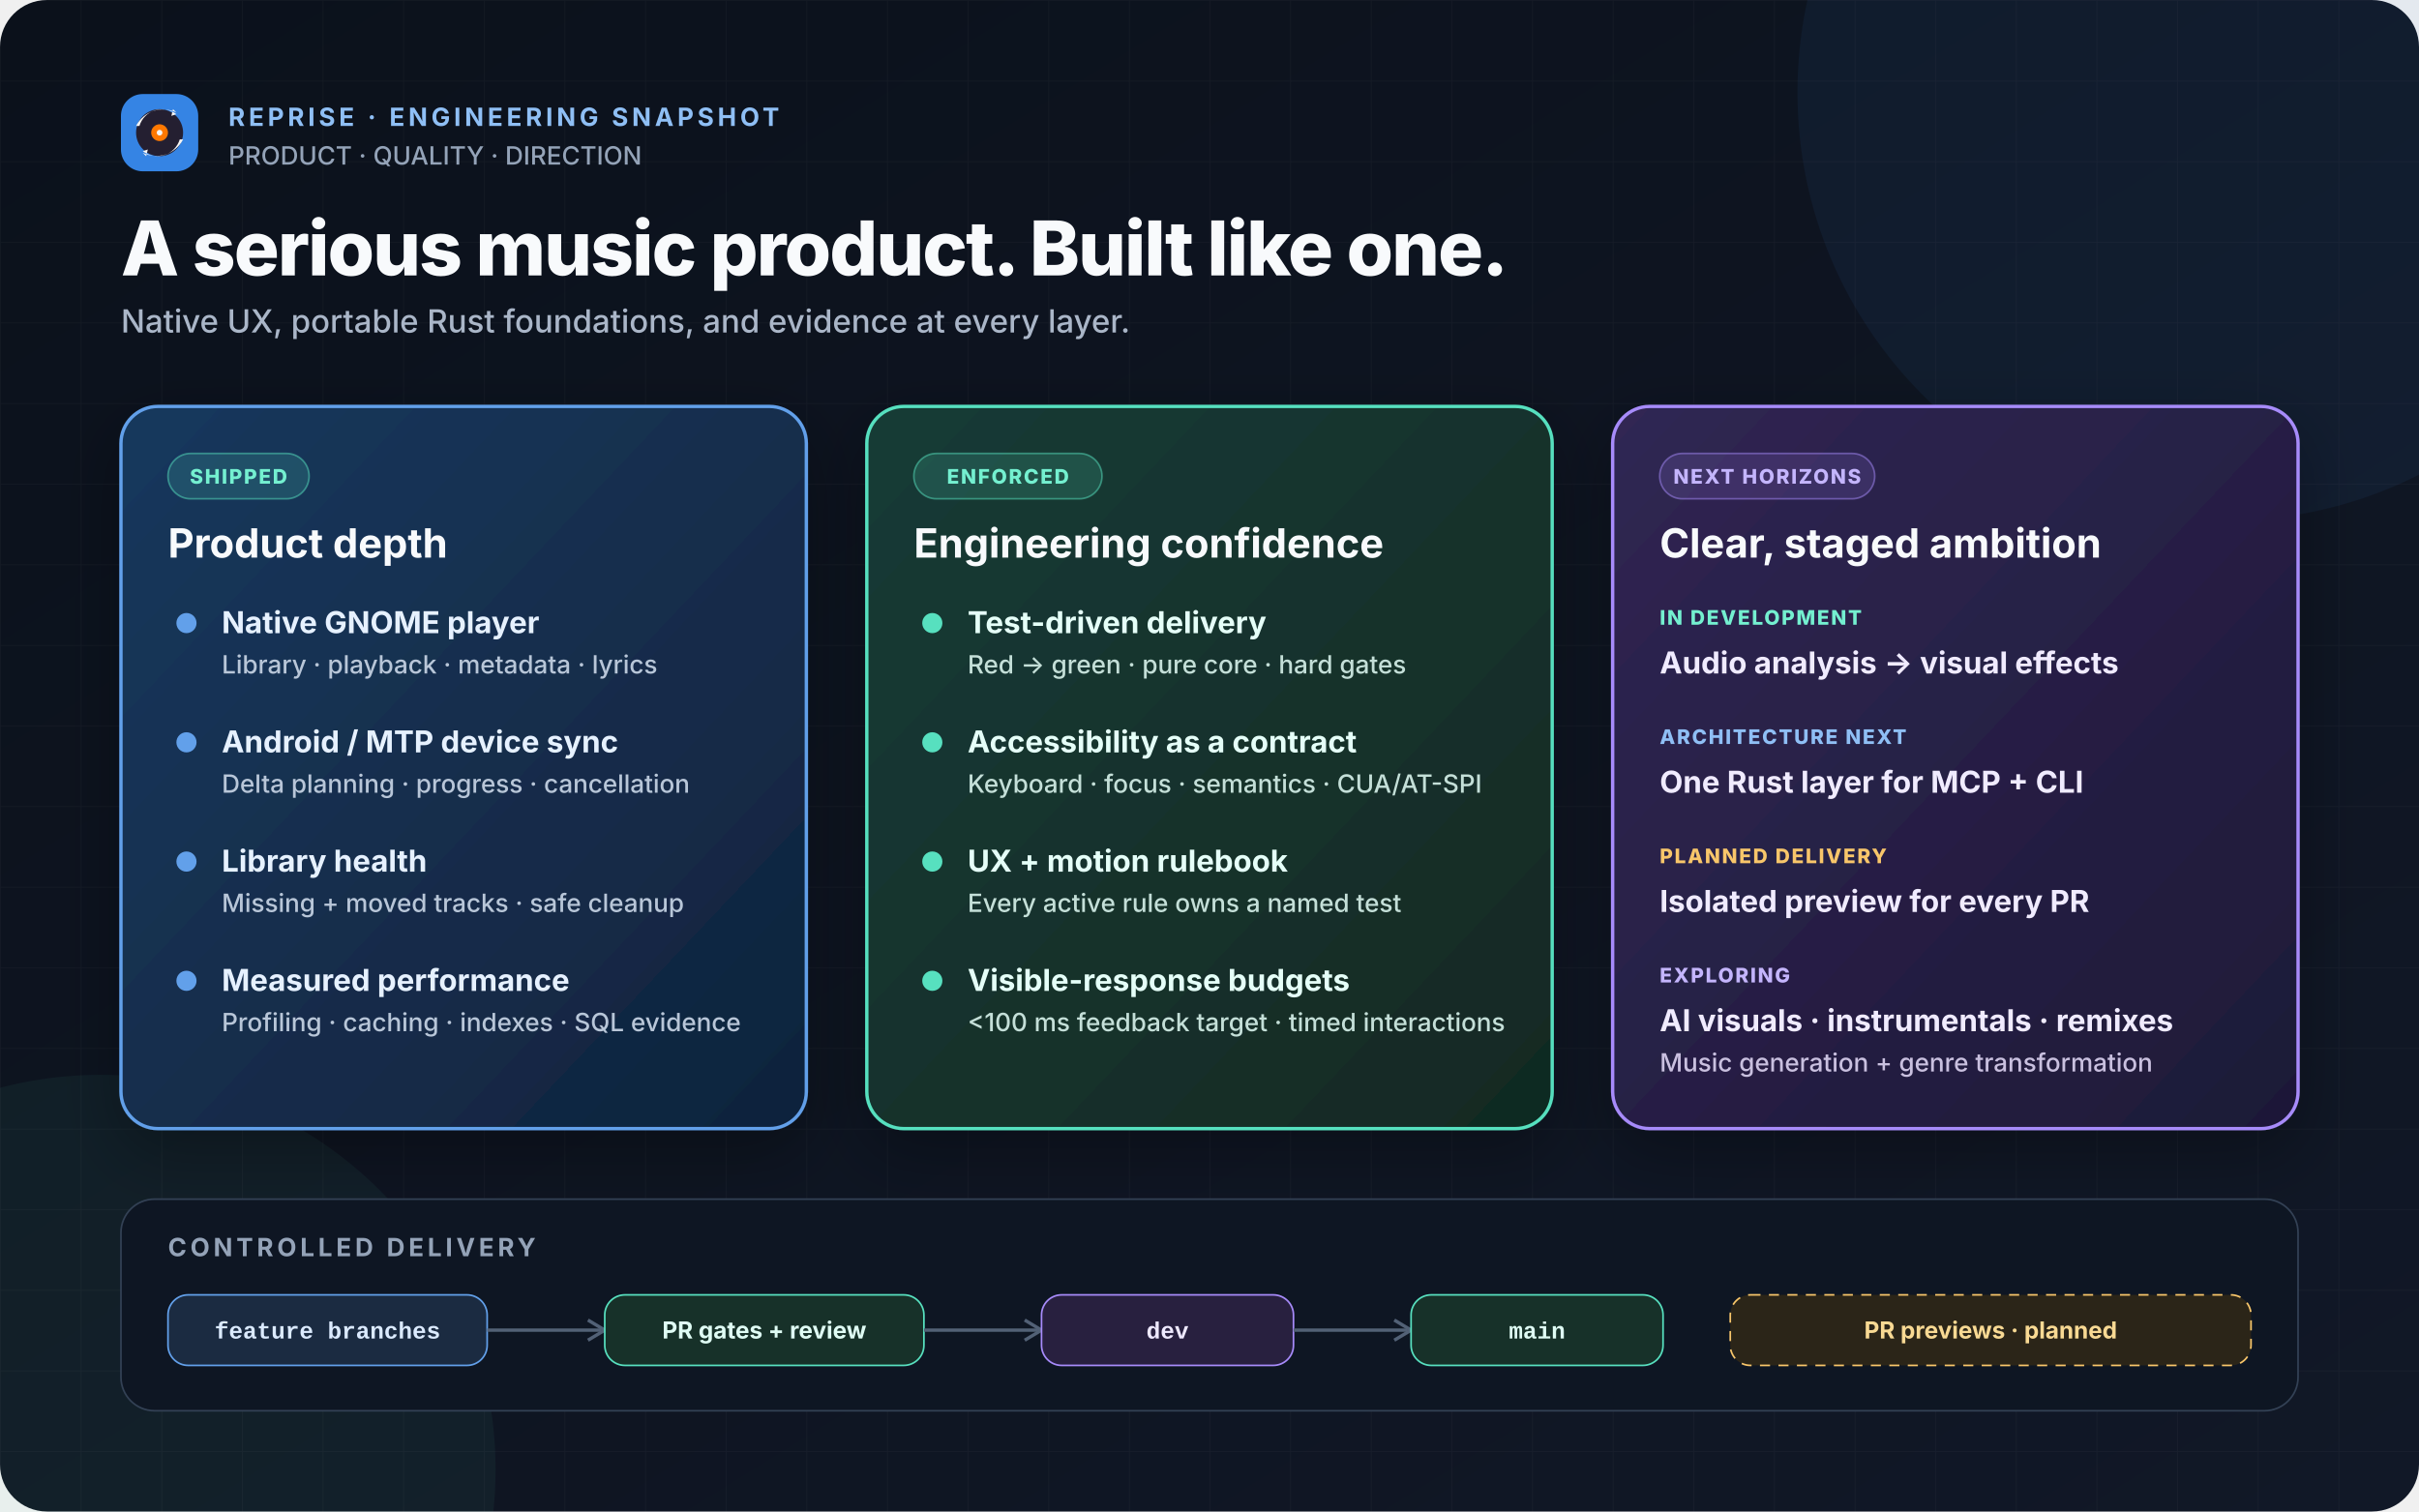
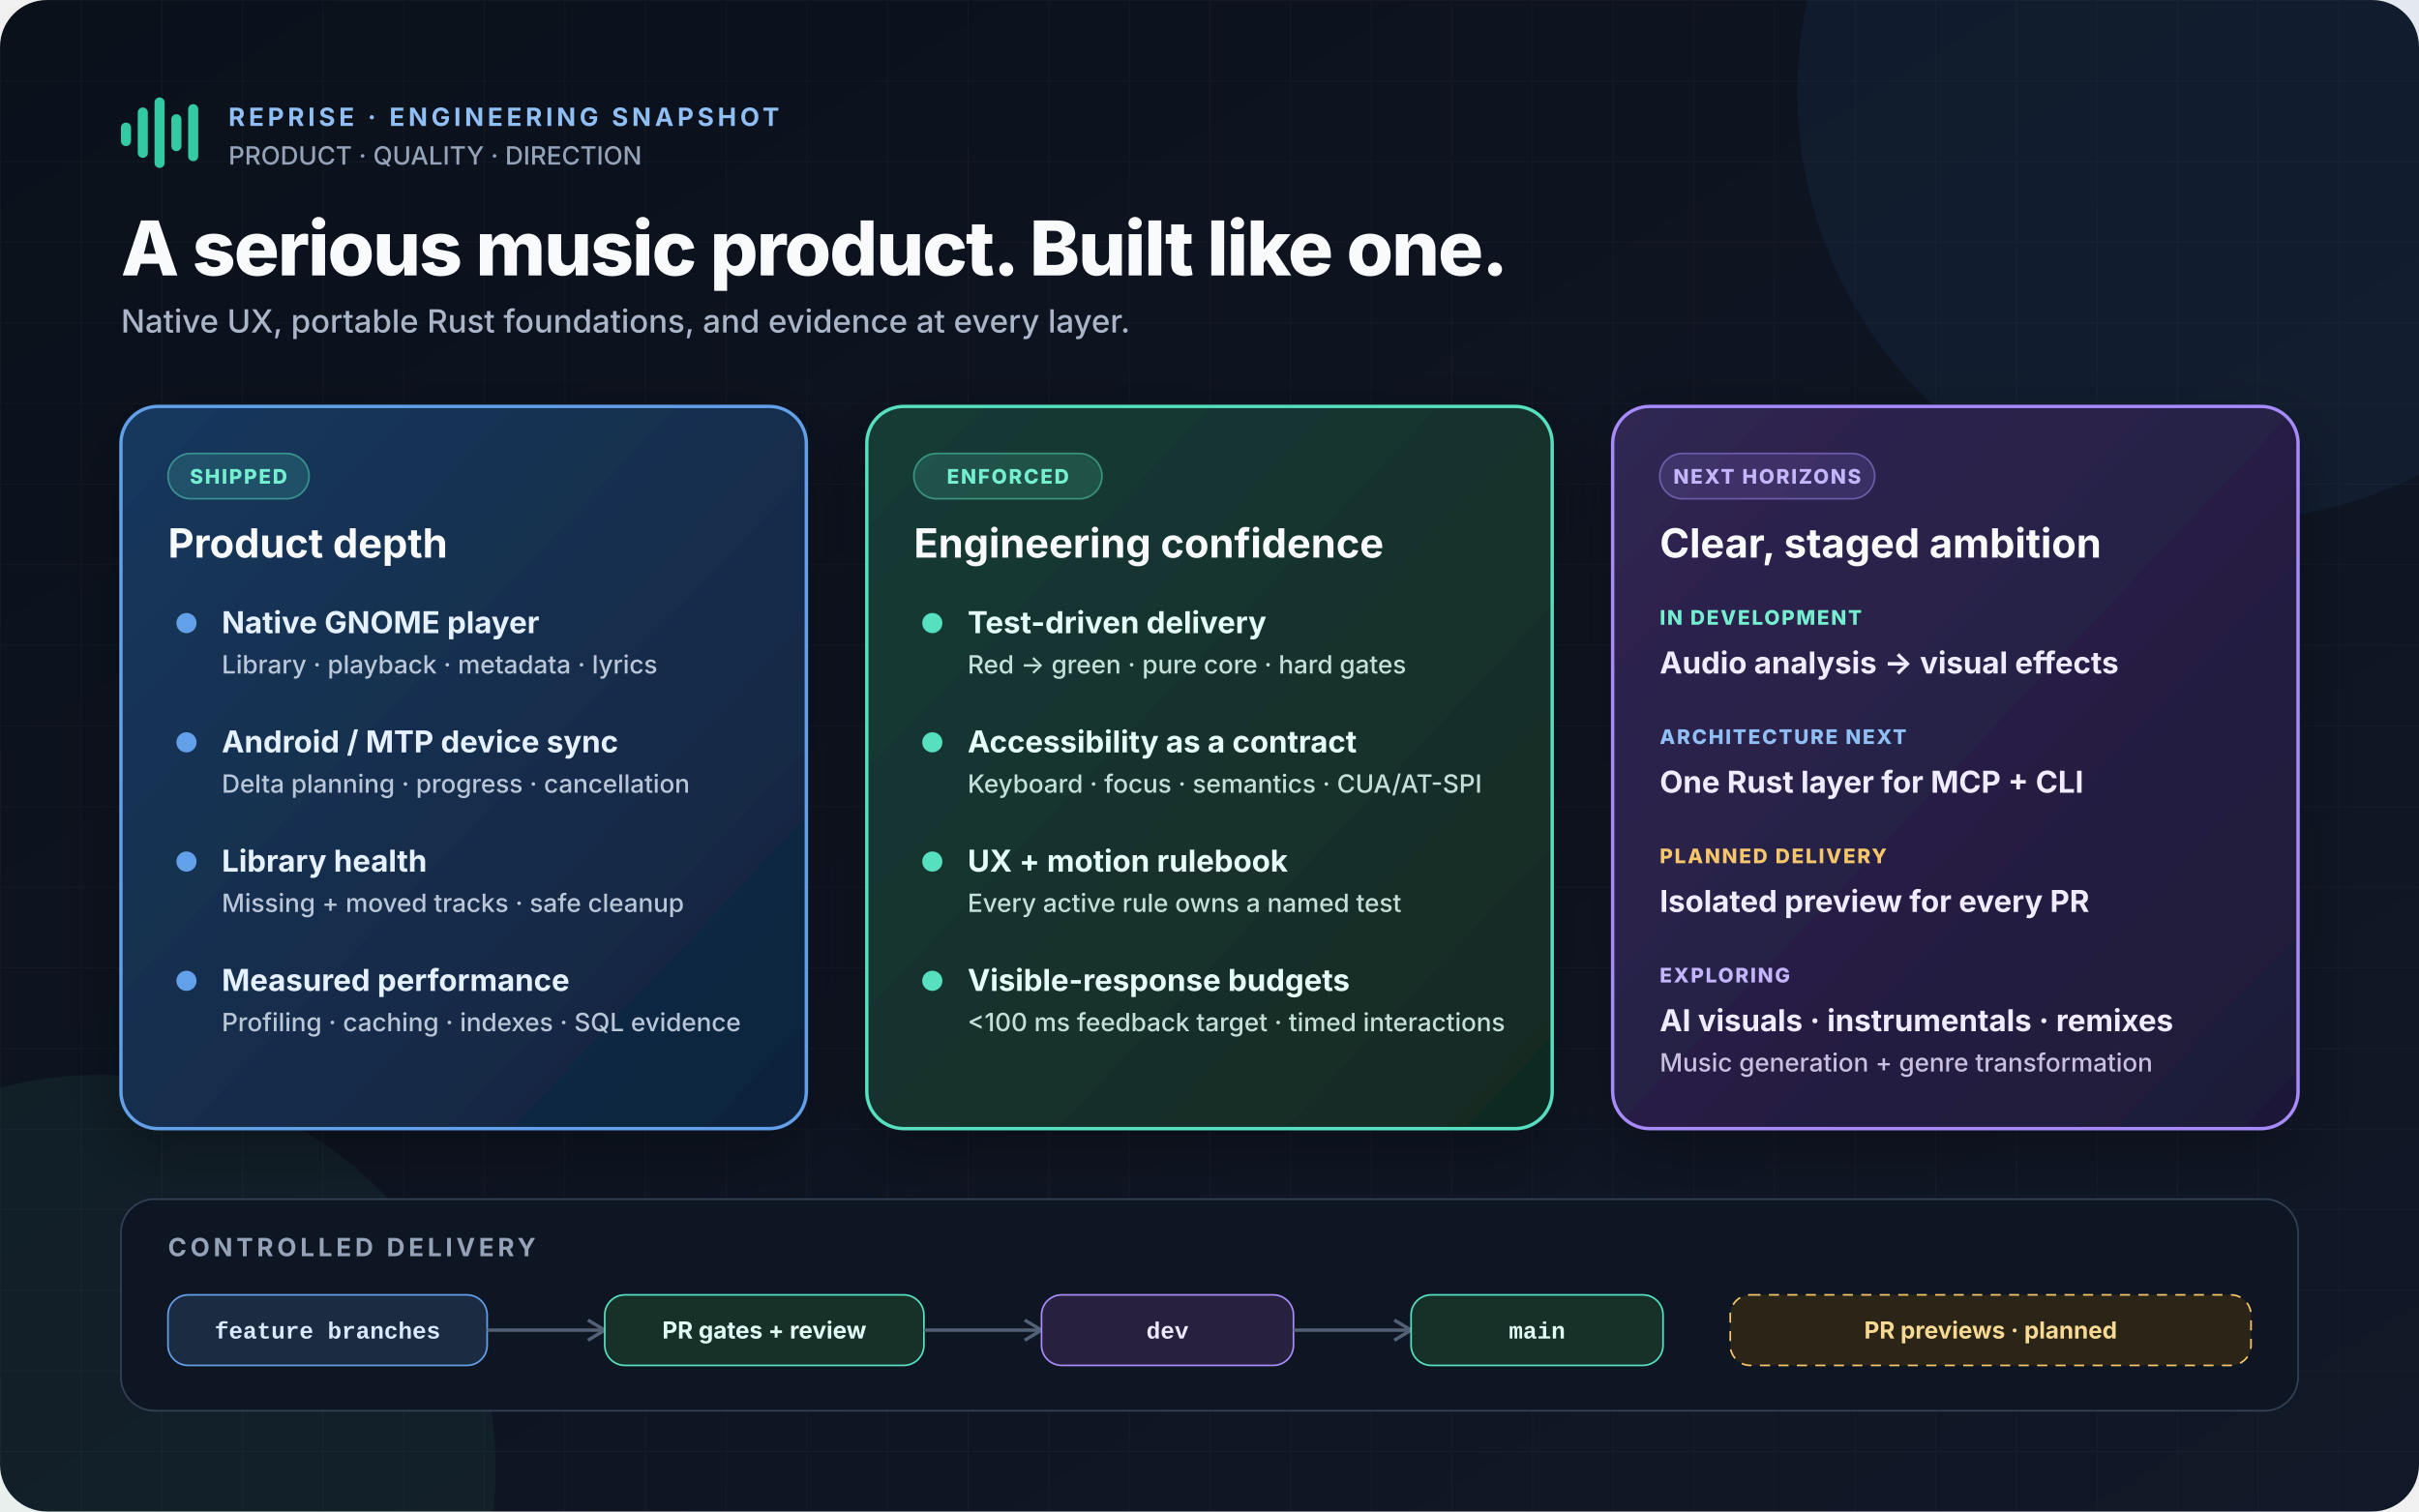
<svg xmlns="http://www.w3.org/2000/svg" width="1440" height="900" viewBox="0 0 1440 900" role="img">
  <defs>
    <linearGradient id="background" x1="0" y1="0" x2="1" y2="1">
      <stop offset="0" stop-color="#0b111b" />
      <stop offset="1" stop-color="#111827" />
    </linearGradient>
    <linearGradient id="blue-card" x1="0" y1="0" x2="1" y2="1">
      <stop offset="0" stop-color="#17385d" />
      <stop offset="1" stop-color="#10233c" />
    </linearGradient>
    <linearGradient id="green-card" x1="0" y1="0" x2="1" y2="1">
      <stop offset="0" stop-color="#193b36" />
      <stop offset="1" stop-color="#112923" />
    </linearGradient>
    <linearGradient id="violet-card" x1="0" y1="0" x2="1" y2="1">
      <stop offset="0" stop-color="#302653" />
      <stop offset="1" stop-color="#1d1937" />
    </linearGradient>
    <pattern id="grid" width="48" height="48" patternUnits="userSpaceOnUse">
      <path d="M48 0H0V48" fill="none" stroke="#ffffff" stroke-opacity="0.035" />
    </pattern>
    <filter id="shadow" x="-20%" y="-20%" width="140%" height="150%">
      <feDropShadow dx="0" dy="14" stdDeviation="20" flood-color="#000000" flood-opacity="0.3" />
    </filter>
    <style>
      .sans { font-family: Inter, ui-sans-serif, system-ui, -apple-system, BlinkMacSystemFont, "Segoe UI", sans-serif; }
      .mono { font-family: "SFMono-Regular", Consolas, "Liberation Mono", monospace; }
      .eyebrow { font-size: 15px; font-weight: 750; letter-spacing: 2.2px; }
      .hero { font-size: 45px; font-weight: 760; letter-spacing: -1px; }
      .subtitle { font-size: 19px; font-weight: 450; }
      .column-title { font-size: 24px; font-weight: 730; }
      .item-title { font-size: 18px; font-weight: 680; }
      .item { font-size: 15px; font-weight: 480; }
      .pill { font-size: 12px; font-weight: 760; letter-spacing: 1px; }
      .flow { font-size: 14px; font-weight: 700; }
    </style>
  </defs>
  <rect width="1440" height="900" rx="28" fill="url(#background)" />
  <rect width="1440" height="900" rx="28" fill="url(#grid)" />
  <circle cx="1325" cy="55" r="255" fill="#3584e4" opacity="0.07" />
  <circle cx="60" cy="875" r="235" fill="#57e0bf" opacity="0.055" />
  <g class="sans">
-     <g transform="translate(72 56)">
-       <rect width="46" height="46" rx="13" fill="#3584e4" />
-       <circle cx="23" cy="23" r="14" fill="#241f31" />
-       <circle cx="23" cy="23" r="5" fill="#ff7800" />
-       <circle cx="23" cy="23" r="1.7" fill="#f6f5f4" />
-       <path d="M11 19a14 14 0 0 1 22-7l-3 1 1-4 2 2A18 18 0 0 0 9 19z" fill="#f6f5f4" />
-       <path d="M35 27a14 14 0 0 1-22 7l3-1-1 4-2-2a18 18 0 0 0 24-8z" fill="#f6f5f4" />
+     <g transform="translate(72 58)">
+       <rect x="0" y="15" width="6" height="14" rx="3" fill="#33c9a3" />
+       <rect x="10" y="6" width="6" height="30" rx="3" fill="#33c9a3" />
+       <rect x="20" y="0" width="6" height="42" rx="3" fill="#33c9a3" />
+       <rect x="30" y="10" width="6" height="22" rx="3" fill="#33c9a3" />
+       <rect x="40" y="4" width="6" height="34" rx="3" fill="#33c9a3" />
    </g>
    <text x="136" y="75" class="eyebrow" fill="#8fbff5">REPRISE · ENGINEERING SNAPSHOT</text>
    <text x="136" y="98" class="item" fill="#94a3b8">PRODUCT · QUALITY · DIRECTION</text>
    <text x="72" y="164" class="hero" fill="#f8fafc">A serious music product. Built like one.</text>
    <text x="72" y="198" class="subtitle" fill="#aab6c8">Native UX, portable Rust foundations, and evidence at every layer.</text>
    <g filter="url(#shadow)">
      <rect x="72" y="242" width="408" height="430" rx="22" fill="url(#blue-card)" stroke="#62a0ea" stroke-width="2" />
    </g>
    <rect x="100" y="270" width="84" height="27" rx="13.5" fill="#57e0bf" fill-opacity="0.16" stroke="#57e0bf" stroke-opacity="0.5" />
    <text x="142" y="288" class="pill" text-anchor="middle" fill="#74f0d0">SHIPPED</text>
    <text x="100" y="332" class="column-title" fill="#f8fafc">Product depth</text>
    <circle cx="111" cy="371" r="6" fill="#62a0ea" />
    <text x="132" y="377" class="item-title" fill="#e6f1ff">Native GNOME player</text>
    <text x="132" y="401" class="item" fill="#b8c6d8">Library · playback · metadata · lyrics</text>
    <circle cx="111" cy="442" r="6" fill="#62a0ea" />
    <text x="132" y="448" class="item-title" fill="#e6f1ff">Android / MTP device sync</text>
    <text x="132" y="472" class="item" fill="#b8c6d8">Delta planning · progress · cancellation</text>
    <circle cx="111" cy="513" r="6" fill="#62a0ea" />
    <text x="132" y="519" class="item-title" fill="#e6f1ff">Library health</text>
    <text x="132" y="543" class="item" fill="#b8c6d8">Missing + moved tracks · safe cleanup</text>
    <circle cx="111" cy="584" r="6" fill="#62a0ea" />
    <text x="132" y="590" class="item-title" fill="#e6f1ff">Measured performance</text>
    <text x="132" y="614" class="item" fill="#b8c6d8">Profiling · caching · indexes · SQL evidence</text>
    <g filter="url(#shadow)">
      <rect x="516" y="242" width="408" height="430" rx="22" fill="url(#green-card)" stroke="#57e0bf" stroke-width="2" />
    </g>
    <rect x="544" y="270" width="112" height="27" rx="13.5" fill="#57e0bf" fill-opacity="0.16" stroke="#57e0bf" stroke-opacity="0.5" />
    <text x="600" y="288" class="pill" text-anchor="middle" fill="#74f0d0">ENFORCED</text>
    <text x="544" y="332" class="column-title" fill="#f8fafc">Engineering confidence</text>
    <circle cx="555" cy="371" r="6" fill="#57e0bf" />
    <text x="576" y="377" class="item-title" fill="#e5fff8">Test-driven delivery</text>
    <text x="576" y="401" class="item" fill="#c4dfd8">Red → green · pure core · hard gates</text>
    <circle cx="555" cy="442" r="6" fill="#57e0bf" />
    <text x="576" y="448" class="item-title" fill="#e5fff8">Accessibility as a contract</text>
    <text x="576" y="472" class="item" fill="#c4dfd8">Keyboard · focus · semantics · CUA/AT-SPI</text>
    <circle cx="555" cy="513" r="6" fill="#57e0bf" />
    <text x="576" y="519" class="item-title" fill="#e5fff8">UX + motion rulebook</text>
    <text x="576" y="543" class="item" fill="#c4dfd8">Every active rule owns a named test</text>
    <circle cx="555" cy="584" r="6" fill="#57e0bf" />
    <text x="576" y="590" class="item-title" fill="#e5fff8">Visible-response budgets</text>
    <text x="576" y="614" class="item" fill="#c4dfd8">&lt;100 ms feedback target · timed interactions</text>
    <g filter="url(#shadow)">
      <rect x="960" y="242" width="408" height="430" rx="22" fill="url(#violet-card)" stroke="#a78bfa" stroke-width="2" />
    </g>
    <rect x="988" y="270" width="128" height="27" rx="13.5" fill="#a78bfa" fill-opacity="0.14" stroke="#a78bfa" stroke-opacity="0.5" />
    <text x="1052" y="288" class="pill" text-anchor="middle" fill="#c4b5fd">NEXT HORIZONS</text>
    <text x="988" y="332" class="column-title" fill="#f8fafc">Clear, staged ambition</text>
    <text x="988" y="372" class="pill" fill="#74f0d0">IN DEVELOPMENT</text>
    <text x="988" y="401" class="item-title" fill="#f0ebff">Audio analysis → visual effects</text>
    <text x="988" y="443" class="pill" fill="#8fbff5">ARCHITECTURE NEXT</text>
    <text x="988" y="472" class="item-title" fill="#f0ebff">One Rust layer for MCP + CLI</text>
    <text x="988" y="514" class="pill" fill="#f8c66a">PLANNED DELIVERY</text>
    <text x="988" y="543" class="item-title" fill="#f0ebff">Isolated preview for every PR</text>
    <text x="988" y="585" class="pill" fill="#c4b5fd">EXPLORING</text>
    <text x="988" y="614" class="item-title" fill="#f0ebff">AI visuals · instrumentals · remixes</text>
    <text x="988" y="638" class="item" fill="#c9c0df">Music generation + genre transformation</text>
    <rect x="72" y="714" width="1296" height="126" rx="20" fill="#0e1623" stroke="#334155" />
    <text x="100" y="748" class="eyebrow" fill="#94a3b8">CONTROLLED DELIVERY</text>
    <rect x="100" y="771" width="190" height="42" rx="12" fill="#1b2b41" stroke="#62a0ea" />
    <text x="195" y="797" class="flow mono" text-anchor="middle" fill="#dbeafe">feature branches</text>
    <path d="M290 792H358" stroke="#526176" stroke-width="2" />
    <path d="M350 786l10 6-10 6" fill="none" stroke="#526176" stroke-width="2" />
    <rect x="360" y="771" width="190" height="42" rx="12" fill="#173129" stroke="#57e0bf" />
    <text x="455" y="797" class="flow" text-anchor="middle" fill="#dffcf4">PR gates + review</text>
    <path d="M550 792H618" stroke="#526176" stroke-width="2" />
    <path d="M610 786l10 6-10 6" fill="none" stroke="#526176" stroke-width="2" />
    <rect x="620" y="771" width="150" height="42" rx="12" fill="#28203f" stroke="#a78bfa" />
    <text x="695" y="797" class="flow mono" text-anchor="middle" fill="#eee9ff">dev</text>
    <path d="M770 792H838" stroke="#526176" stroke-width="2" />
    <path d="M830 786l10 6-10 6" fill="none" stroke="#526176" stroke-width="2" />
    <rect x="840" y="771" width="150" height="42" rx="12" fill="#173129" stroke="#57e0bf" />
    <text x="915" y="797" class="flow mono" text-anchor="middle" fill="#dffcf4">main</text>
    <rect x="1030" y="771" width="310" height="42" rx="12" fill="#2b2518" stroke="#f8c66a" stroke-dasharray="6 5" />
    <text x="1185" y="797" class="flow" text-anchor="middle" fill="#f8d993">PR previews · planned</text>
  </g>
</svg>
